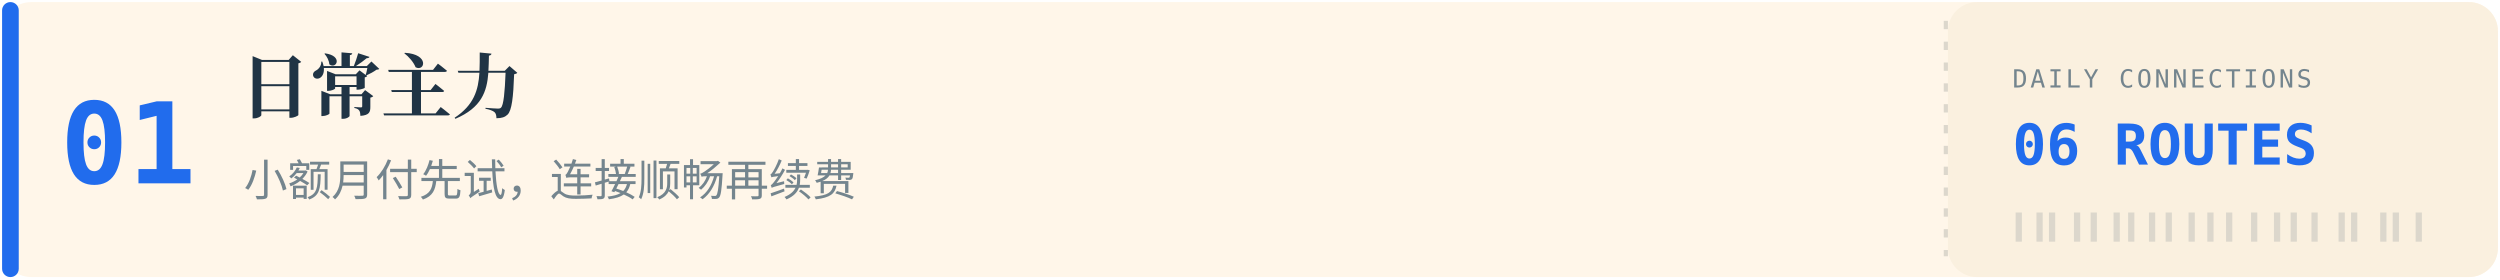
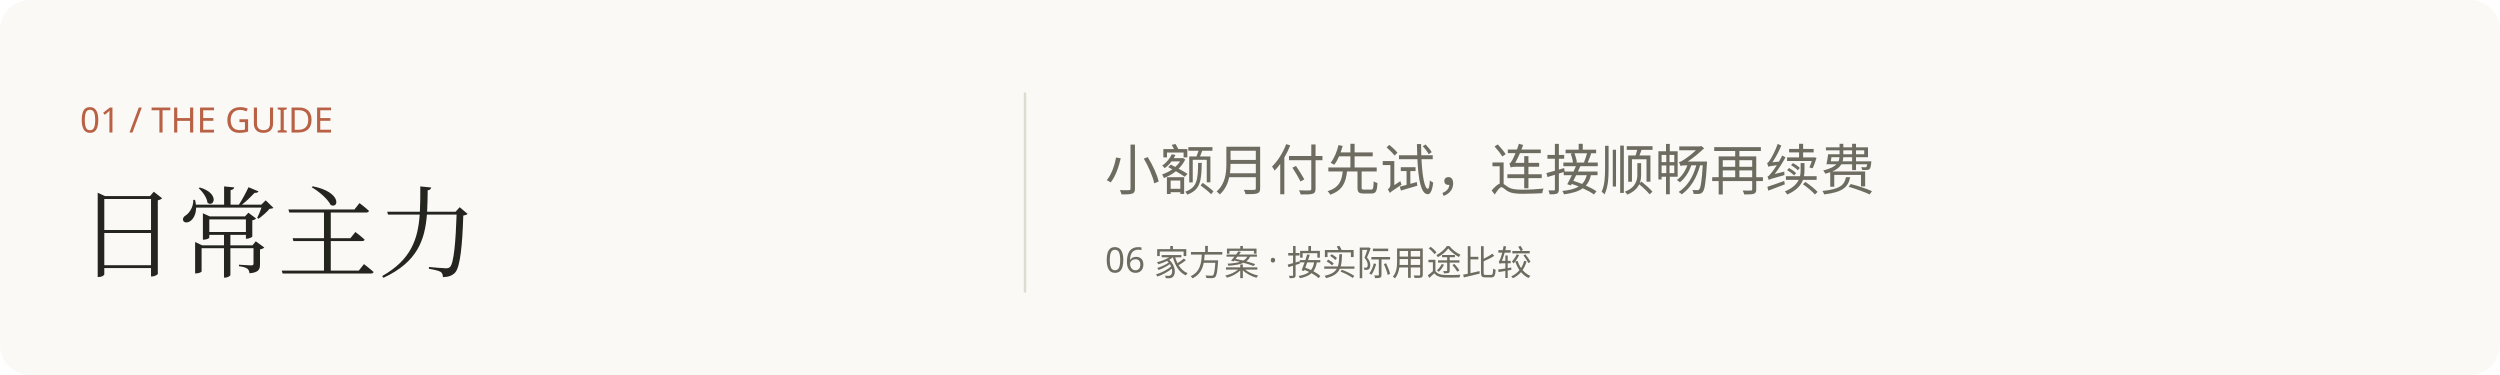
- <svg xmlns="http://www.w3.org/2000/svg" width="1200" height="134" viewBox="0 0 1200 134" role="img" aria-labelledby="t d">
-   <style>.bg{fill:#fff6e9}.ink{fill:#203445}.muted{fill:#74858e}.line{stroke:#dcd7cc}.end{fill:#faf0df}@media(prefers-color-scheme:dark){.bg{fill:#172838}.ink{fill:#edf4f2}.muted{fill:#9caebb}.line{stroke:#344b5c}.end{fill:#10202c}}</style>
-   <rect x="1" y="1" width="1198" height="132" rx="14" class="bg" />
-   <rect x="935" y="1" width="264" height="132" rx="14" class="end" />
-   <rect x="1" y="1" width="8" height="132" rx="4" fill="#216ced" />
-   <path d="M934 10V123" class="line" stroke-width="2" stroke-dasharray="4 6" />
-   <text x="29" y="88" font-family="Bahnschrift,DIN Alternate,monospace" font-size="54" font-weight="700" fill="#216ced">01</text>
-   <text x="115" y="54" font-family="Noto Serif CJK SC,Songti SC,SimSun,serif" font-size="34" font-weight="700" class="ink">日常主力</text>
-   <text x="117" y="94" font-family="Microsoft YaHei,PingFang SC,sans-serif" font-size="21" class="muted">小额月付先试，连接顺畅再续费</text>
-   <text x="966" y="42" font-family="Bahnschrift,monospace" font-size="12" class="muted" letter-spacing="1.3">DAILY CONNECTIONS</text>
-   <text x="966" y="79" font-family="Bahnschrift,monospace" font-size="27" font-weight="700" fill="#216ced">06 ROUTES</text>
-   <g class="line" stroke-width="3">
-     <path d="M969 102V116M979 102V116M985 102V116M997 102V116M1005 102V116M1016 102V116M1023 102V116M1033 102V116M1041 102V116M1052 102V116M1061 102V116M1070 102V116M1082 102V116M1093 102V116M1101 102V116M1111 102V116M1124 102V116M1130 102V116M1144 102V116M1150 102V116M1161 102V116" />
+ <svg xmlns="http://www.w3.org/2000/svg" width="1000" height="150" viewBox="0 0 1000 150" role="img" aria-labelledby="title desc">
+   <g font-family="Microsoft YaHei,PingFang SC,sans-serif">
+     <style>.paper{fill:#faf9f5}.ink{fill:#25251f}.muted{fill:#6e6b61}.line{stroke:#dedbd0}.accent{fill:#b86145}.soft{fill:#eeece2}
+ @media(prefers-color-scheme:dark){.paper{fill:#262624}.ink{fill:#f5f2e9}.muted{fill:#b7b3a8}.line{stroke:#48463f}.accent{fill:#e3a18a}.soft{fill:#34332e}}</style>
+     <rect width="1000" height="150" rx="12" class="paper" />
+     <text x="32" y="53" font-size="14" class="accent">01 / THE GUIDE</text>
+     <text x="31" y="108" font-family="Noto Serif CJK SC,Source Han Serif SC,Songti SC,SimSun,Georgia,serif" font-size="40" class="ink">日常主力</text>
+     <path d="M410 37V117" class="line" />
+     <text x="442" y="76" font-size="22" class="muted">小额月付先试，连接顺畅再续费</text>
+     <text x="442" y="109" font-size="14" class="muted">06 家方案 · 按实际用途比较</text>
  </g>
</svg>
